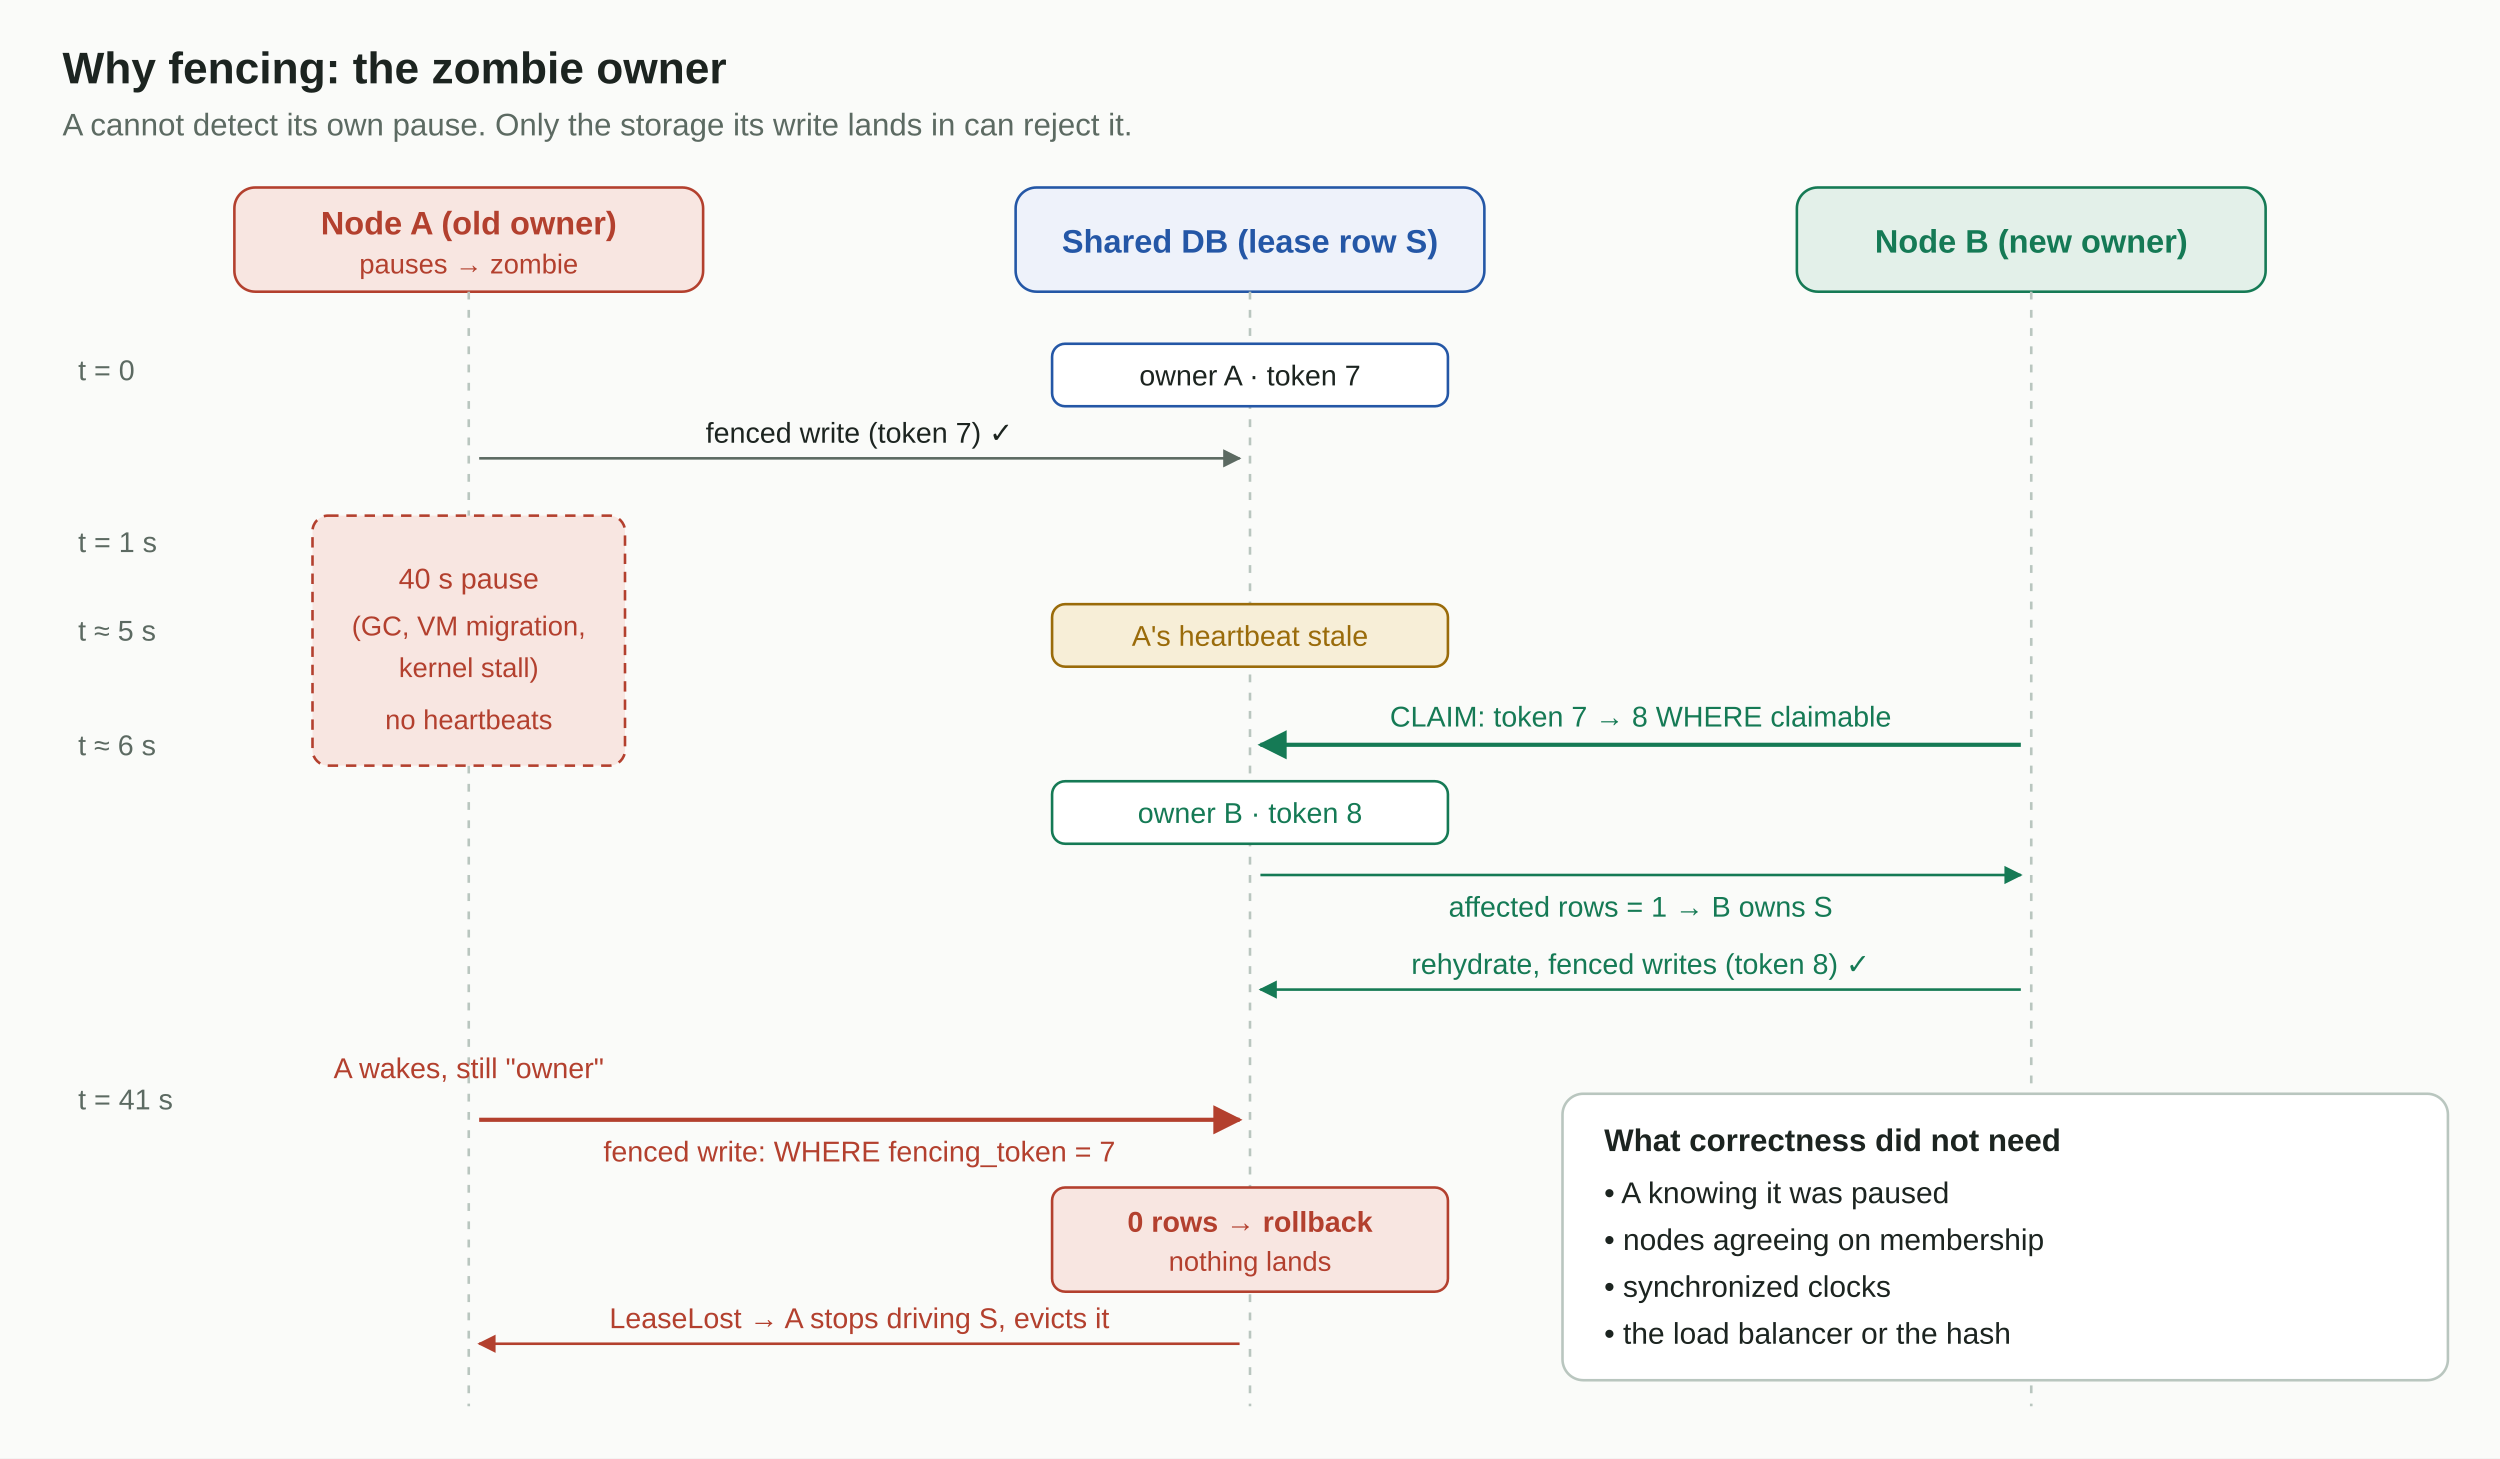
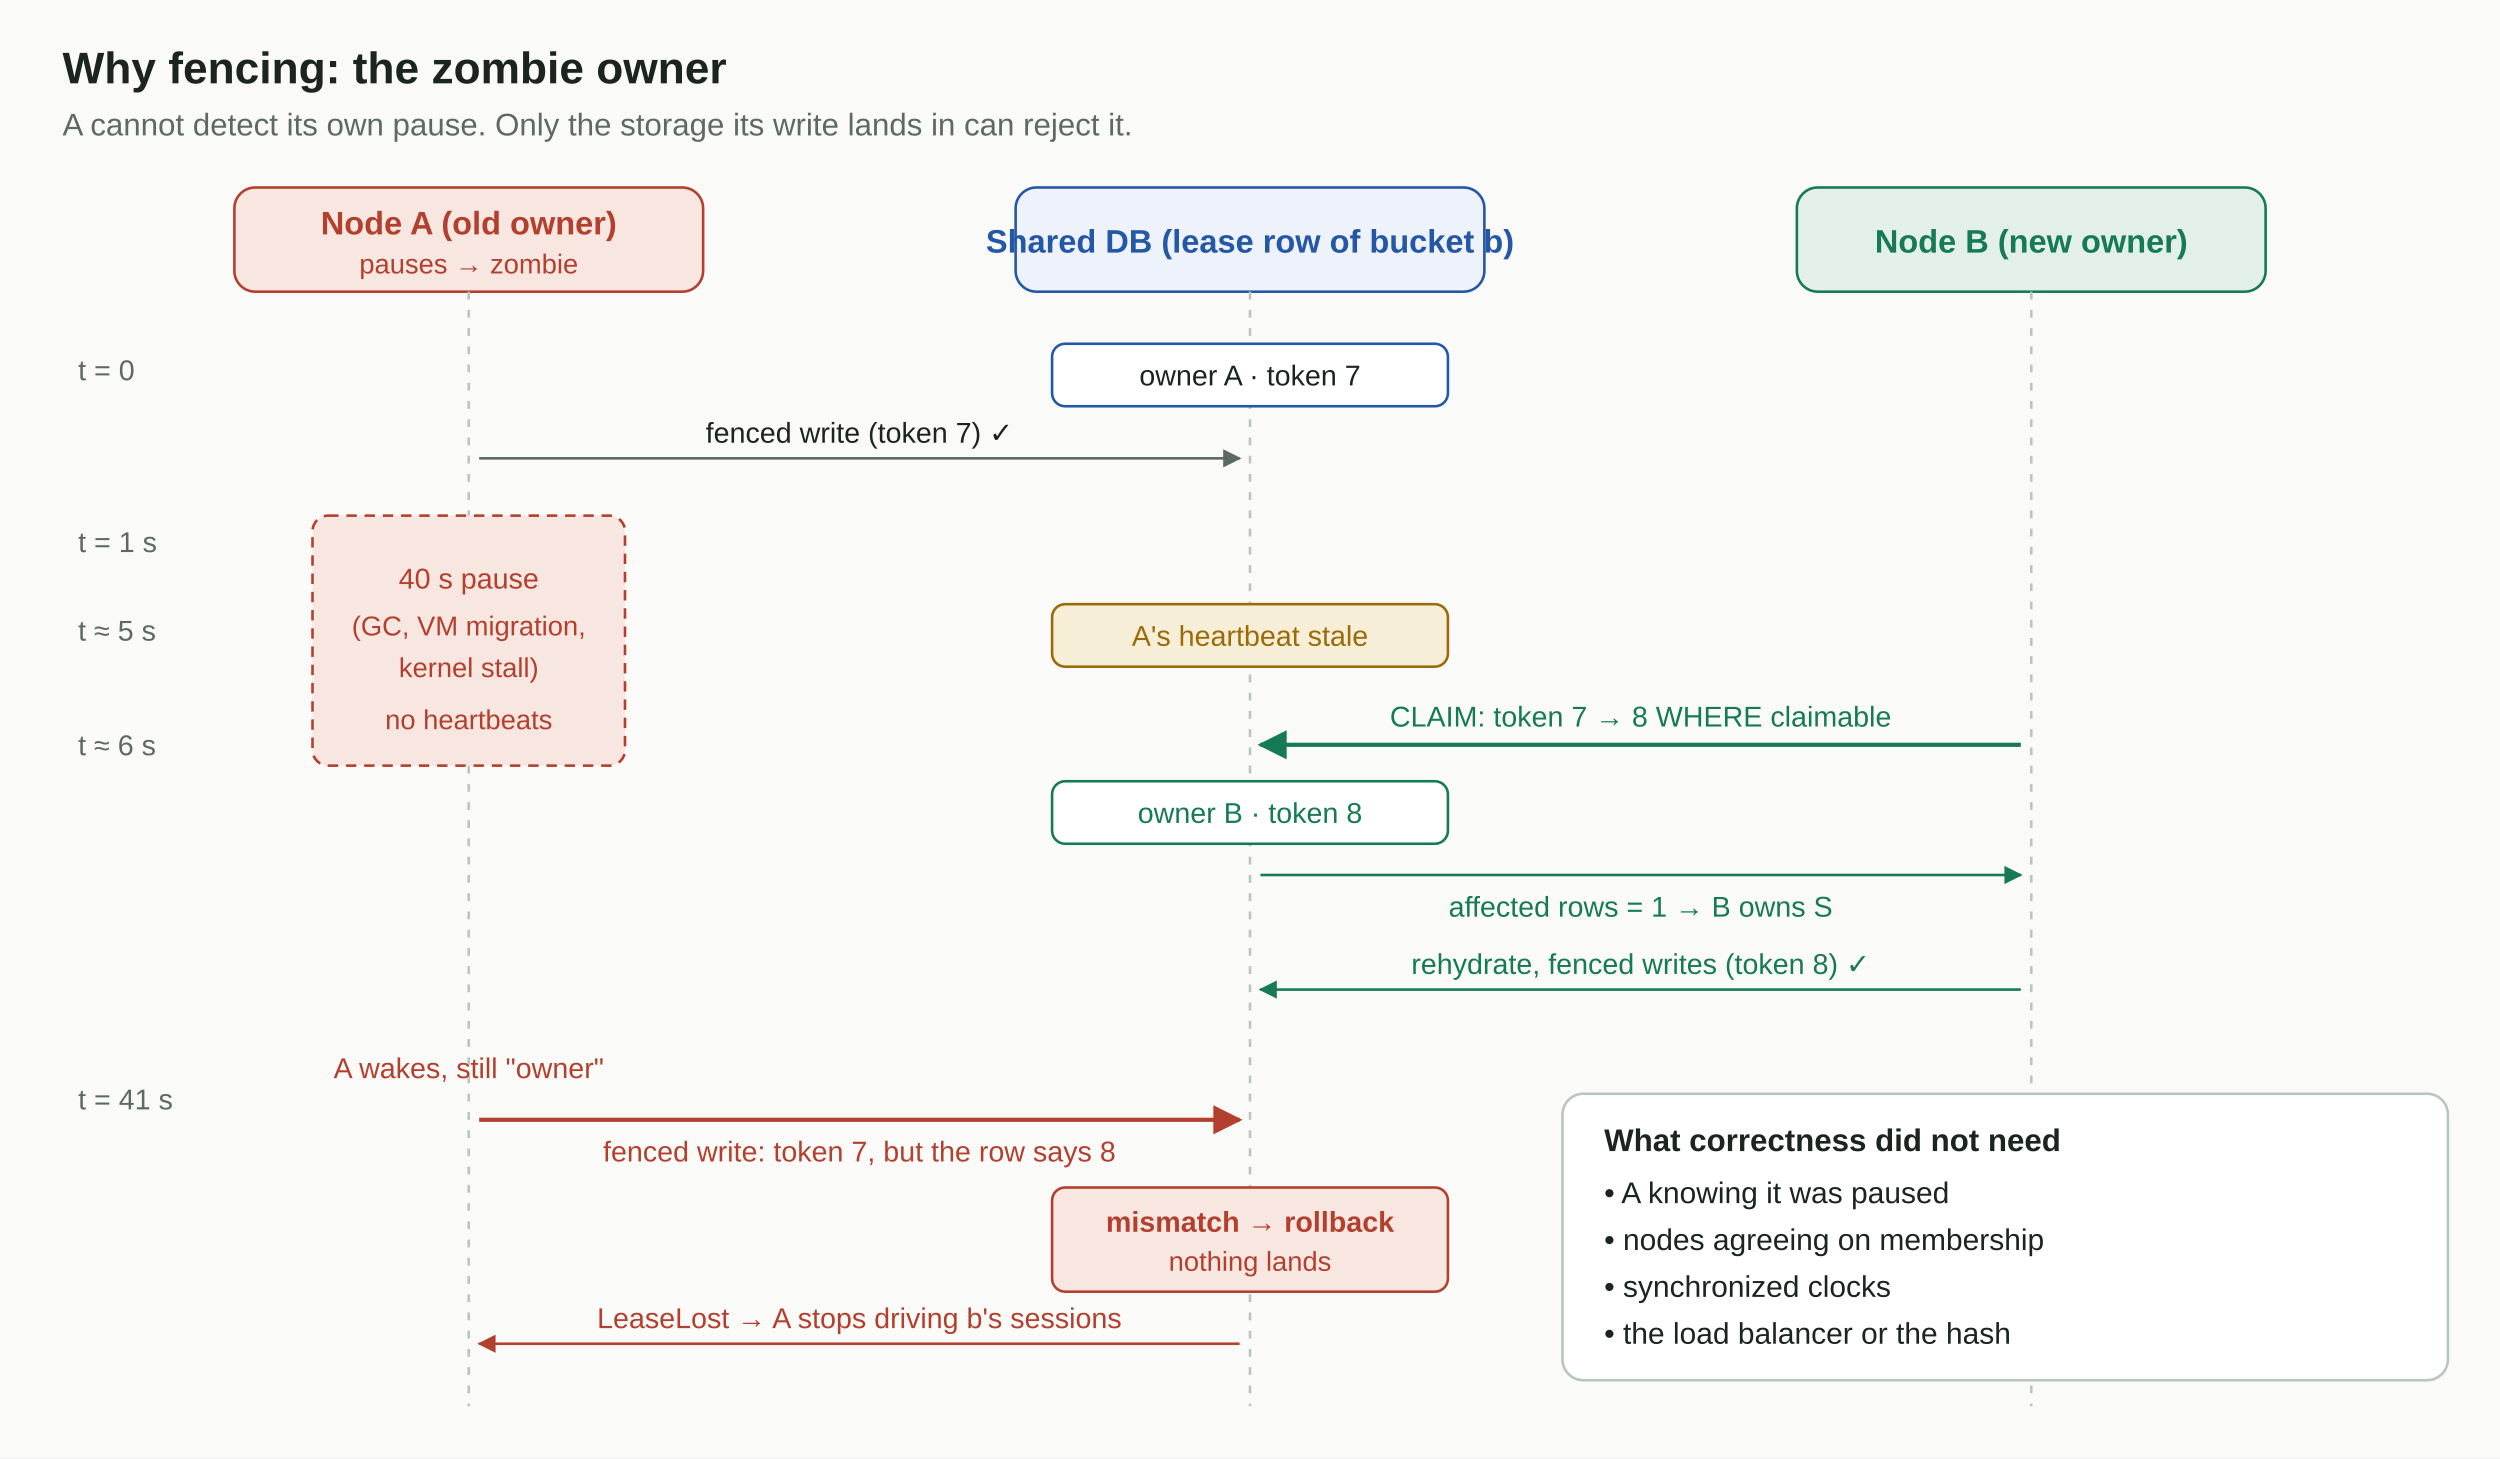
<svg xmlns="http://www.w3.org/2000/svg" viewBox="0 0 960 560" font-family="Arial, Helvetica, sans-serif">
  <defs>
    <marker id="ar" viewBox="0 0 10 10" refX="9" refY="5" markerWidth="7" markerHeight="7" orient="auto-start-reverse">
      <path d="M0 0L10 5L0 10z" fill="#5c6a62" />
    </marker>
    <marker id="ag" viewBox="0 0 10 10" refX="9" refY="5" markerWidth="7" markerHeight="7" orient="auto-start-reverse">
      <path d="M0 0L10 5L0 10z" fill="#157a55" />
    </marker>
    <marker id="ab" viewBox="0 0 10 10" refX="9" refY="5" markerWidth="7" markerHeight="7" orient="auto-start-reverse">
      <path d="M0 0L10 5L0 10z" fill="#b3402e" />
    </marker>
  </defs>
  <rect x="0" y="0" width="960" height="560" fill="#fafbf9" />
  <text x="24" y="32" font-size="17" font-weight="bold" fill="#1c2420">Why fencing: the zombie owner</text>
  <text x="24" y="52" font-size="12" fill="#5c6a62">A cannot detect its own pause. Only the storage its write lands in can reject it.</text>
  <rect x="90" y="72" width="180" height="40" rx="8" fill="#f8e6e1" stroke="#b3402e" />
  <text x="180" y="90" font-size="12.5" font-weight="bold" text-anchor="middle" fill="#b3402e">Node A (old owner)</text>
  <text x="180" y="105" font-size="10.5" text-anchor="middle" fill="#b3402e">pauses → zombie</text>
  <rect x="390" y="72" width="180" height="40" rx="8" fill="#eef2fa" stroke="#2457a6" />
-   <text x="480" y="97" font-size="12.5" font-weight="bold" text-anchor="middle" fill="#2457a6">Shared DB (lease row S)</text>
+   <text x="480" y="97" font-size="12.5" font-weight="bold" text-anchor="middle" fill="#2457a6">Shared DB (lease row of bucket b)</text>
  <rect x="690" y="72" width="180" height="40" rx="8" fill="#e3f0e9" stroke="#157a55" />
  <text x="780" y="97" font-size="12.5" font-weight="bold" text-anchor="middle" fill="#157a55">Node B (new owner)</text>
  <line x1="180" y1="112" x2="180" y2="540" stroke="#b9c6bf" stroke-dasharray="3 4" />
  <line x1="480" y1="112" x2="480" y2="540" stroke="#b9c6bf" stroke-dasharray="3 4" />
  <line x1="780" y1="112" x2="780" y2="540" stroke="#b9c6bf" stroke-dasharray="3 4" />
  <text x="30" y="146" font-size="11" fill="#5c6a62">t = 0</text>
  <rect x="404" y="132" width="152" height="24" rx="5" fill="#ffffff" stroke="#2457a6" />
  <text x="480" y="148" font-size="11" text-anchor="middle" fill="#1c2420">owner A · token 7</text>
  <line x1="184" y1="176" x2="476" y2="176" stroke="#5c6a62" marker-end="url(#ar)" />
  <text x="330" y="170" font-size="11" text-anchor="middle" fill="#1c2420">fenced write (token 7) ✓</text>
  <text x="30" y="212" font-size="11" fill="#5c6a62">t = 1 s</text>
  <rect x="120" y="198" width="120" height="96" rx="6" fill="#f8e6e1" stroke="#b3402e" stroke-dasharray="4 3" />
  <text x="180" y="226" font-size="11" text-anchor="middle" fill="#b3402e">40 s pause</text>
  <text x="180" y="244" font-size="10.5" text-anchor="middle" fill="#b3402e">(GC, VM migration,</text>
  <text x="180" y="260" font-size="10.5" text-anchor="middle" fill="#b3402e">kernel stall)</text>
  <text x="180" y="280" font-size="10.5" text-anchor="middle" fill="#b3402e">no heartbeats</text>
  <text x="30" y="246" font-size="11" fill="#5c6a62">t ≈ 5 s</text>
  <rect x="404" y="232" width="152" height="24" rx="5" fill="#f7eed7" stroke="#9a6b0a" />
  <text x="480" y="248" font-size="11" text-anchor="middle" fill="#9a6b0a">A's heartbeat stale</text>
  <text x="30" y="290" font-size="11" fill="#5c6a62">t ≈ 6 s</text>
  <line x1="776" y1="286" x2="484" y2="286" stroke="#157a55" stroke-width="1.6" marker-end="url(#ag)" />
  <text x="630" y="279" font-size="11" text-anchor="middle" fill="#157a55">CLAIM: token 7 → 8 WHERE claimable</text>
  <rect x="404" y="300" width="152" height="24" rx="5" fill="#ffffff" stroke="#157a55" />
  <text x="480" y="316" font-size="11" text-anchor="middle" fill="#157a55">owner B · token 8</text>
  <line x1="484" y1="336" x2="776" y2="336" stroke="#157a55" marker-end="url(#ag)" />
  <text x="630" y="352" font-size="11" text-anchor="middle" fill="#157a55">affected rows = 1 → B owns S</text>
  <line x1="776" y1="380" x2="484" y2="380" stroke="#157a55" marker-end="url(#ag)" />
  <text x="630" y="374" font-size="11" text-anchor="middle" fill="#157a55">rehydrate, fenced writes (token 8) ✓</text>
  <text x="30" y="426" font-size="11" fill="#5c6a62">t = 41 s</text>
  <text x="180" y="414" font-size="11" text-anchor="middle" fill="#b3402e">A wakes, still "owner"</text>
  <line x1="184" y1="430" x2="476" y2="430" stroke="#b3402e" stroke-width="1.6" marker-end="url(#ab)" />
-   <text x="330" y="446" font-size="11" text-anchor="middle" fill="#b3402e">fenced write: WHERE fencing_token = 7</text>
+   <text x="330" y="446" font-size="11" text-anchor="middle" fill="#b3402e">fenced write: token 7, but the row says 8</text>
  <rect x="404" y="456" width="152" height="40" rx="5" fill="#f8e6e1" stroke="#b3402e" />
-   <text x="480" y="473" font-size="11" font-weight="bold" text-anchor="middle" fill="#b3402e">0 rows → rollback</text>
+   <text x="480" y="473" font-size="11" font-weight="bold" text-anchor="middle" fill="#b3402e">mismatch → rollback</text>
  <text x="480" y="488" font-size="10.5" text-anchor="middle" fill="#b3402e">nothing lands</text>
  <line x1="476" y1="516" x2="184" y2="516" stroke="#b3402e" marker-end="url(#ab)" />
-   <text x="330" y="510" font-size="11" text-anchor="middle" fill="#b3402e">LeaseLost → A stops driving S, evicts it</text>
+   <text x="330" y="510" font-size="11" text-anchor="middle" fill="#b3402e">LeaseLost → A stops driving b's sessions</text>
  <rect x="600" y="420" width="340" height="110" rx="8" fill="#ffffff" stroke="#b9c6bf" />
  <text x="616" y="442" font-size="12" font-weight="bold" fill="#1c2420">What correctness did not need</text>
  <text x="616" y="462" font-size="11.5" fill="#1c2420">• A knowing it was paused</text>
  <text x="616" y="480" font-size="11.5" fill="#1c2420">• nodes agreeing on membership</text>
  <text x="616" y="498" font-size="11.5" fill="#1c2420">• synchronized clocks</text>
  <text x="616" y="516" font-size="11.5" fill="#1c2420">• the load balancer or the hash</text>
</svg>
